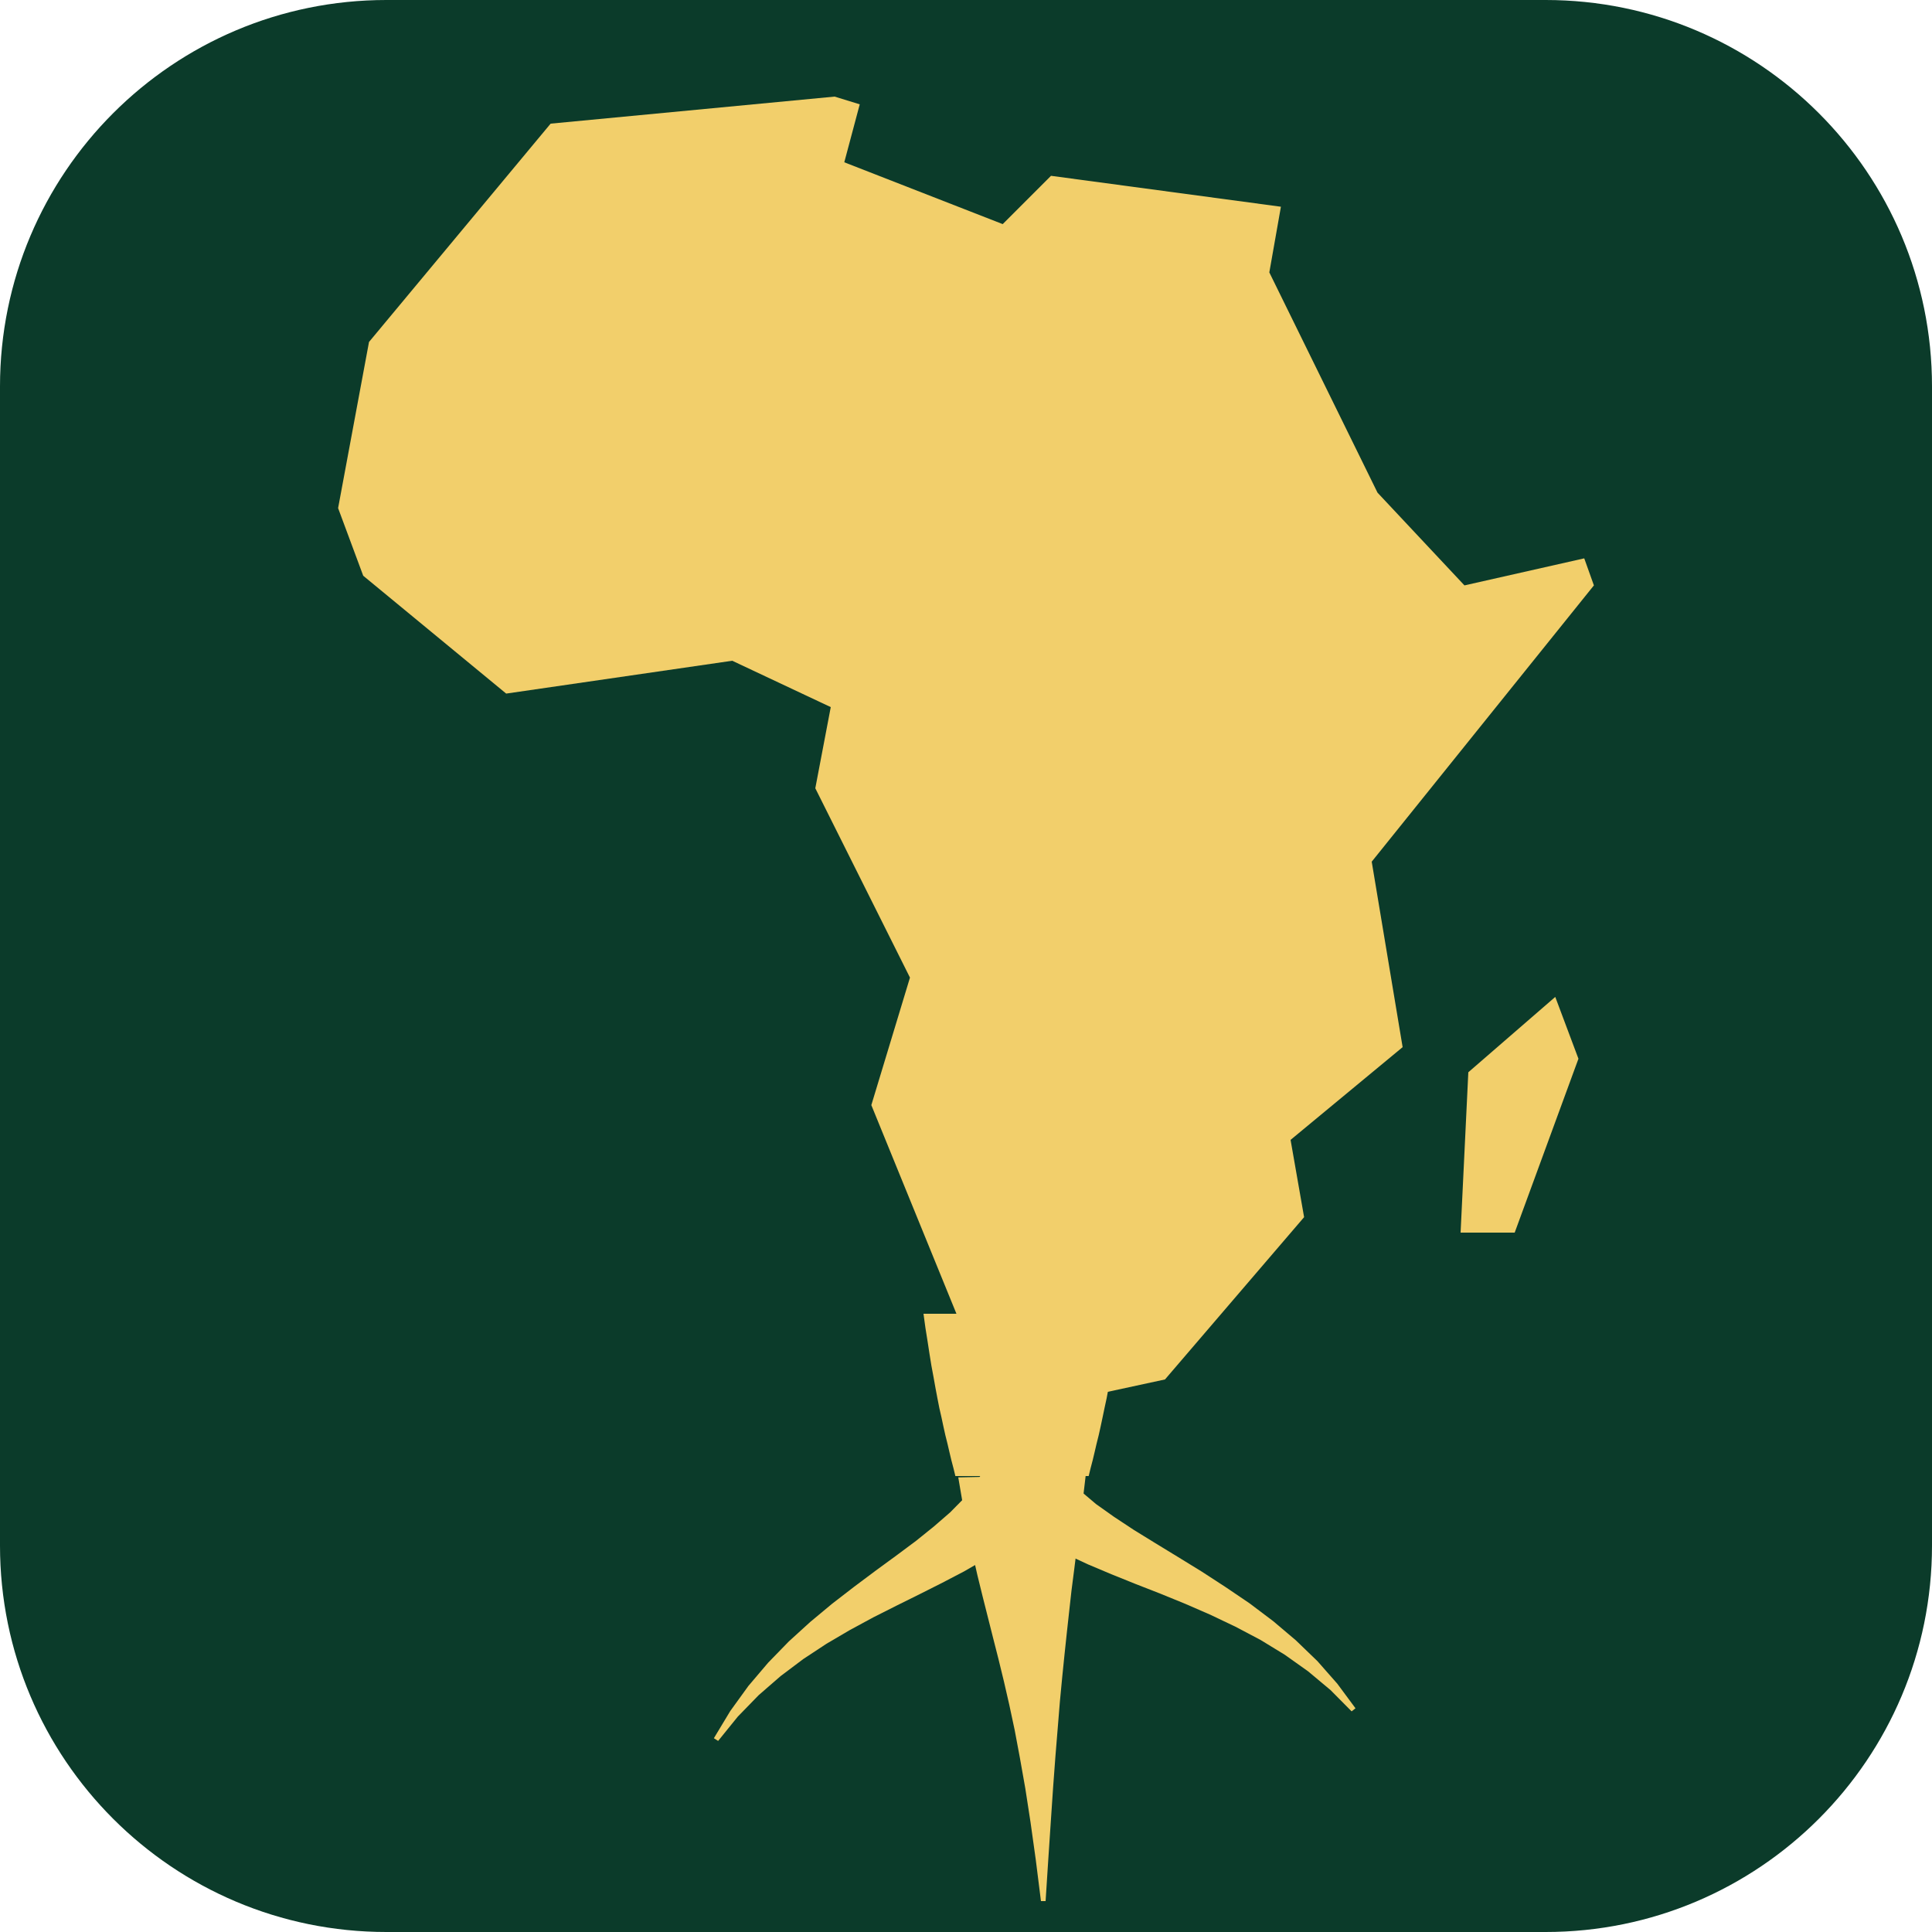
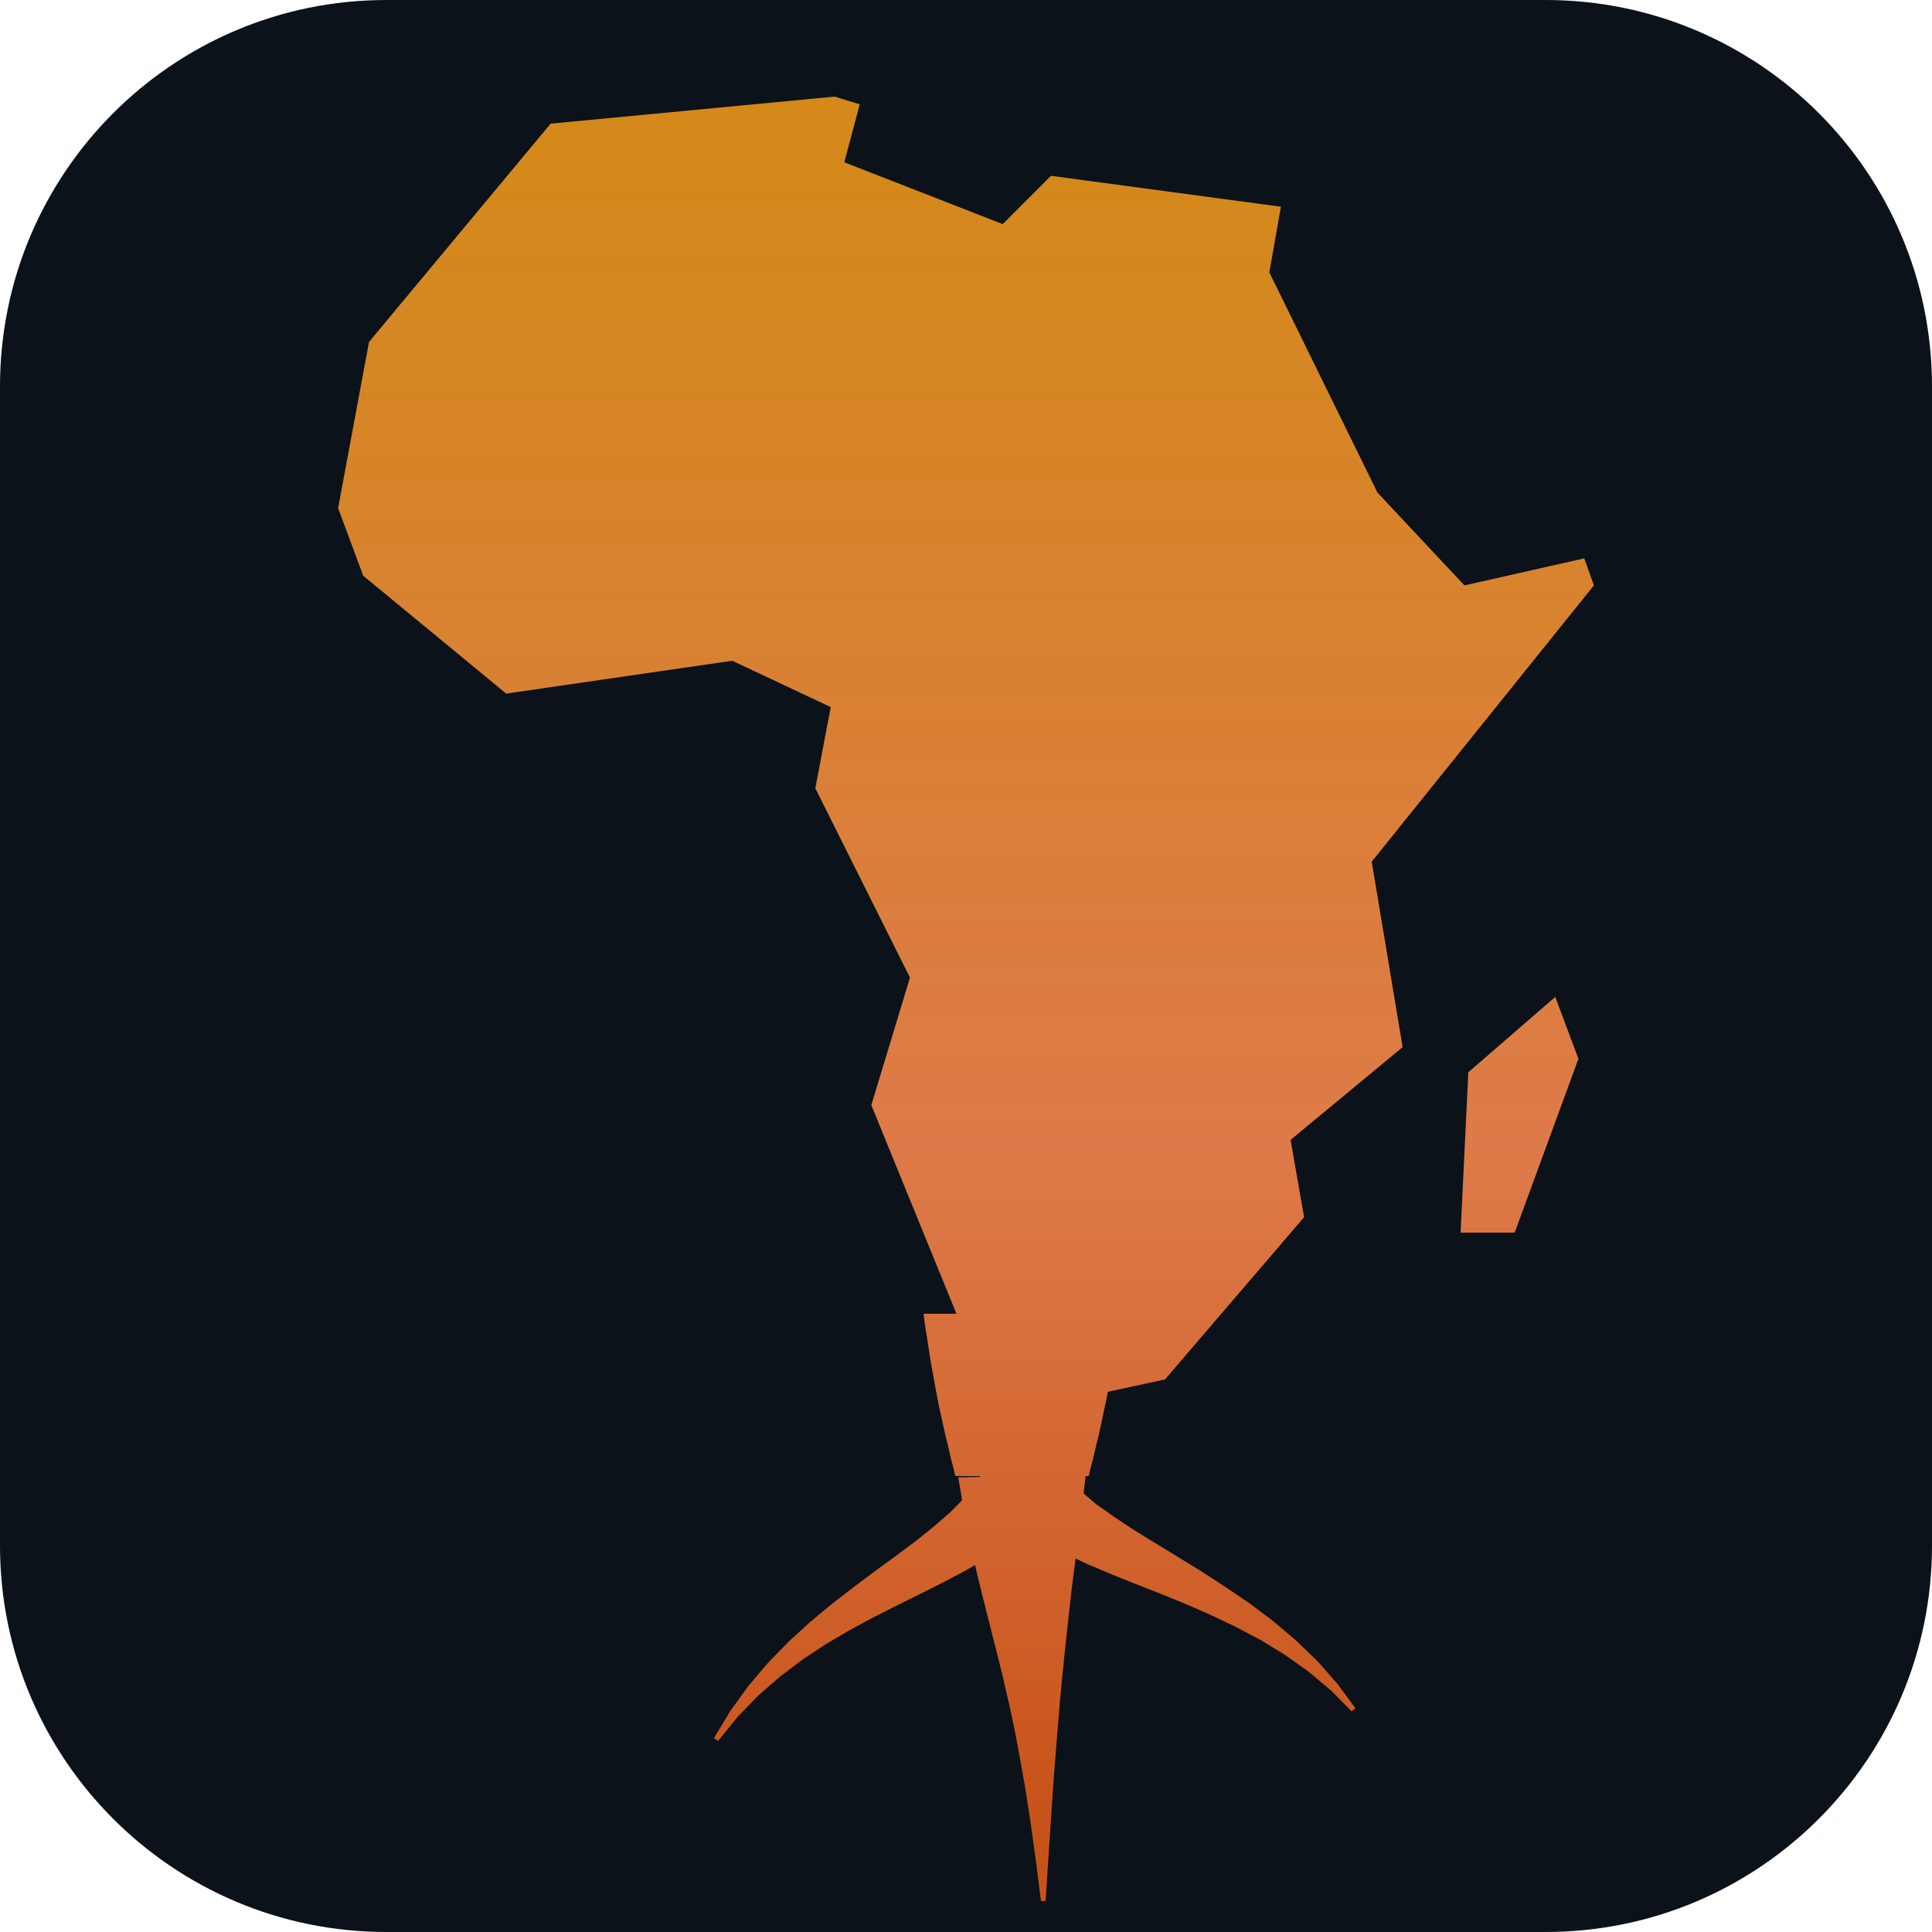
<svg xmlns="http://www.w3.org/2000/svg" viewBox="0 0 100 100" role="img">
-   <rect width="100" height="100" rx="20" fill="#0B3B2A" />
-   <g fill="#F2CF6B">
+   <rect width="100" height="100" rx="20" fill="#0C1219" />
+   <defs>
+     <linearGradient id="g" gradientUnits="userSpaceOnUse" x1="0" y1="8" x2="0" y2="94">
+       <stop offset="0" stop-color="#D4891A" />
+       <stop offset="0.6" stop-color="#DE7A49" />
+       <stop offset="1" stop-color="#C8531A" />
+     </linearGradient>
+   </defs>
+   <g fill="url(#g)">
    <path d="M17.5 26.3 19.1 17.7 28.5 6.4 43.2 5.0 44.5 5.4 43.7 8.4 51.9 11.6 54.4 9.1 66.3 10.7 65.7 14.1 71.3 25.5 75.8 30.3 82.0 28.9 82.5 30.3 71.0 44.6 72.6 54.2 66.8 59.0 67.5 63.0 60.3 71.4 52.9 73.0 51.3 72.4 45.1 57.2 47.1 50.6 42.2 40.8 43.0 36.6 37.9 34.2 26.2 35.9 18.8 29.8ZM75.6 63.8 76.0 55.5 80.5 51.6 81.7 54.8 78.4 63.8Z" />
    <path d="M47.80 68.00 47.90 68.73 48.01 69.42 48.11 70.07 48.21 70.69 48.32 71.28 48.42 71.84 48.52 72.37 48.62 72.88 48.73 73.36 48.83 73.83 48.93 74.28 49.04 74.72 49.14 75.15 49.24 75.57 49.35 75.99 49.45 76.40 56.35 76.40 56.45 75.99 56.56 75.57 56.66 75.15 56.76 74.72 56.87 74.28 56.97 73.83 57.07 73.36 57.17 72.88 57.28 72.37 57.38 71.84 57.48 71.28 57.59 70.69 57.69 70.07 57.79 69.42 57.90 68.73 58.00 68.00Z" />
    <path d="M49.60 76.47 49.84 77.88 50.08 79.18 50.33 80.39 50.59 81.53 50.86 82.63 51.13 83.70 51.40 84.77 51.68 85.87 51.96 87.02 52.24 88.24 52.52 89.55 52.79 90.99 53.07 92.57 53.34 94.32 53.61 96.25 53.88 98.40 54.12 98.40 54.26 96.23 54.39 94.28 54.51 92.50 54.63 90.89 54.75 89.42 54.86 88.07 54.98 86.81 55.10 85.63 55.22 84.50 55.34 83.41 55.46 82.33 55.60 81.24 55.74 80.12 55.88 78.94 56.04 77.69 56.20 76.33Z" />
    <path d="M51.13 75.52 50.87 76.17 50.46 76.86 49.89 77.56 49.18 78.28 48.35 79.00 47.42 79.75 46.40 80.51 45.32 81.30 44.21 82.13 43.07 83.01 41.94 83.95 40.83 84.96 39.76 86.06 38.74 87.26 37.80 88.56 36.95 89.97 37.17 90.11 38.19 88.85 39.27 87.74 40.41 86.75 41.58 85.87 42.78 85.08 43.99 84.37 45.21 83.71 46.42 83.10 47.61 82.51 48.78 81.92 49.91 81.33 51.00 80.70 52.04 80.02 53.01 79.24 53.90 78.34 54.67 77.28Z" />
    <path d="M51.21 77.43 52.06 78.39 53.01 79.18 54.05 79.85 55.15 80.43 56.31 80.97 57.52 81.48 58.76 81.98 60.04 82.48 61.34 83.01 62.65 83.58 63.95 84.20 65.24 84.88 66.50 85.65 67.71 86.51 68.87 87.48 69.96 88.58 70.16 88.42 69.22 87.15 68.19 85.98 67.07 84.90 65.90 83.91 64.68 82.99 63.44 82.15 62.21 81.35 60.99 80.60 59.81 79.88 58.69 79.19 57.66 78.51 56.73 77.85 55.95 77.19 55.32 76.55 54.86 75.93 54.59 75.37Z" />
  </g>
</svg>
